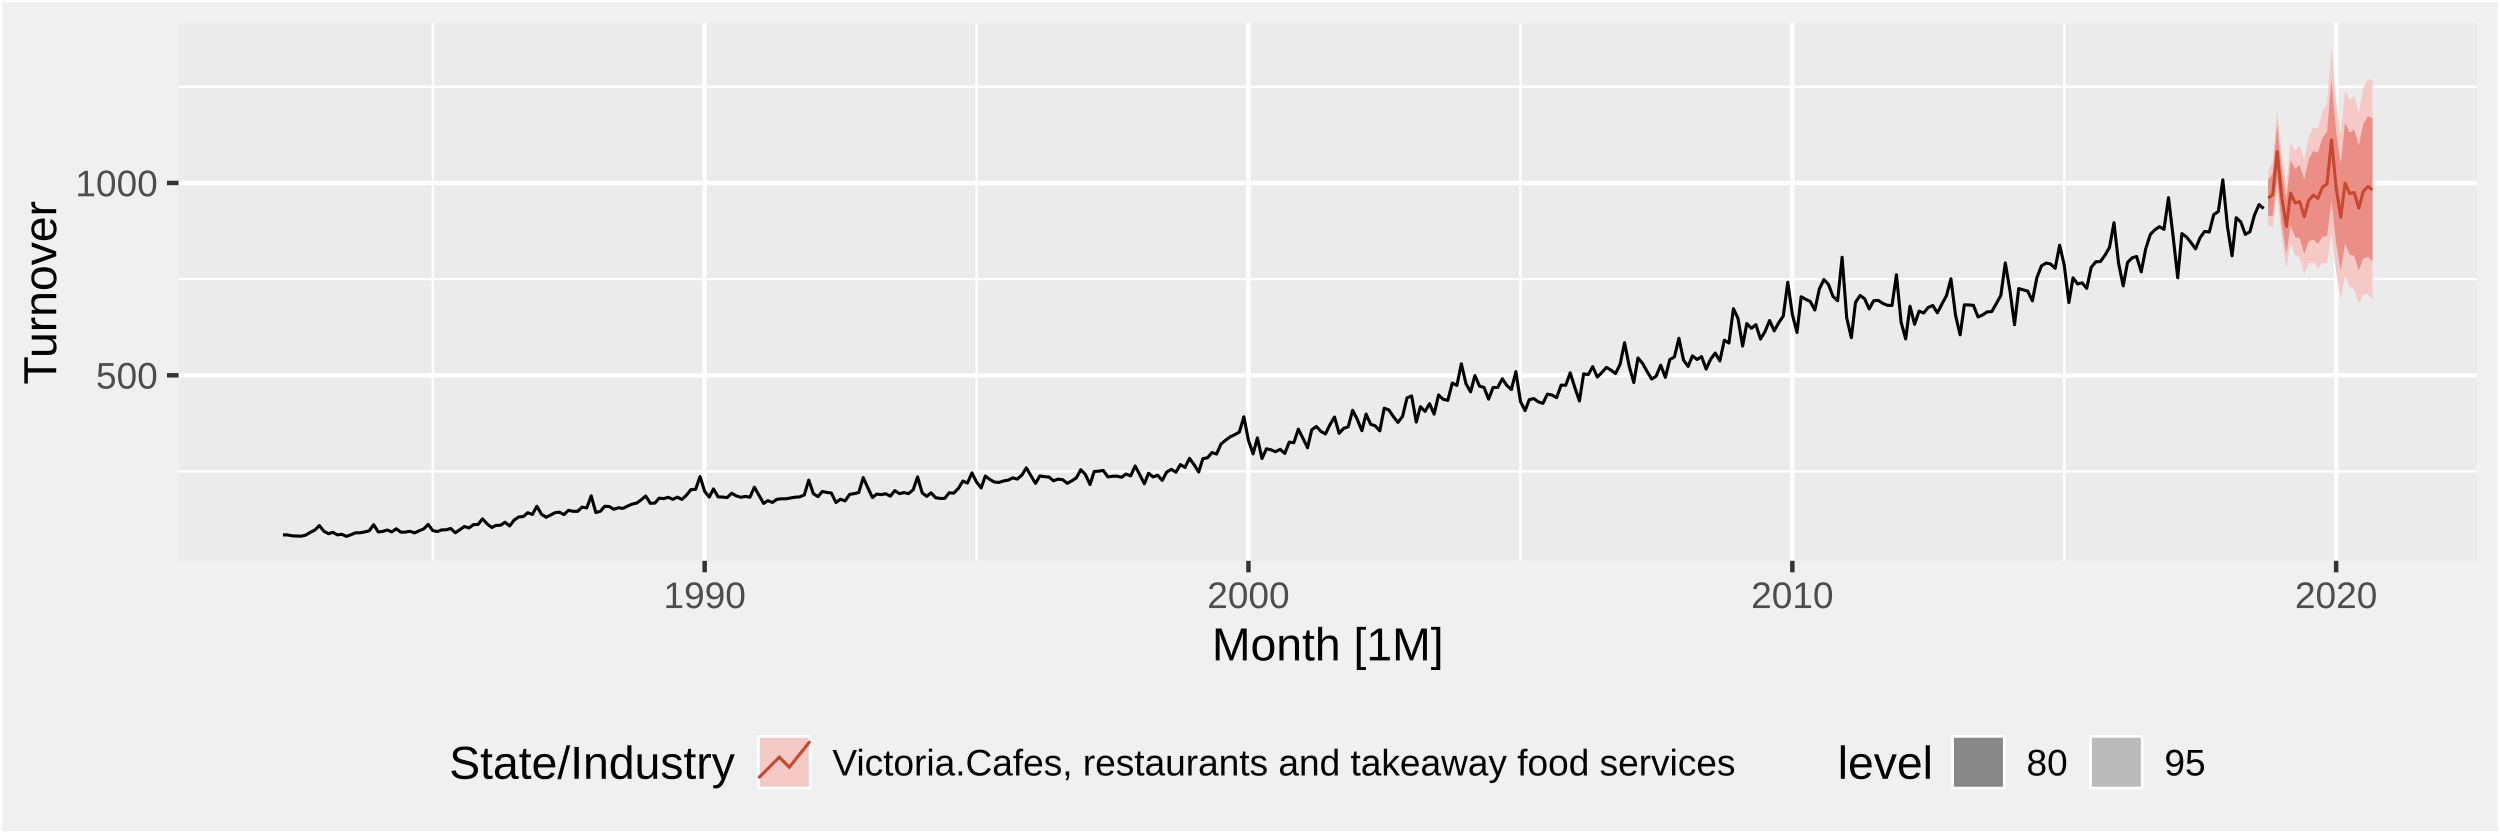
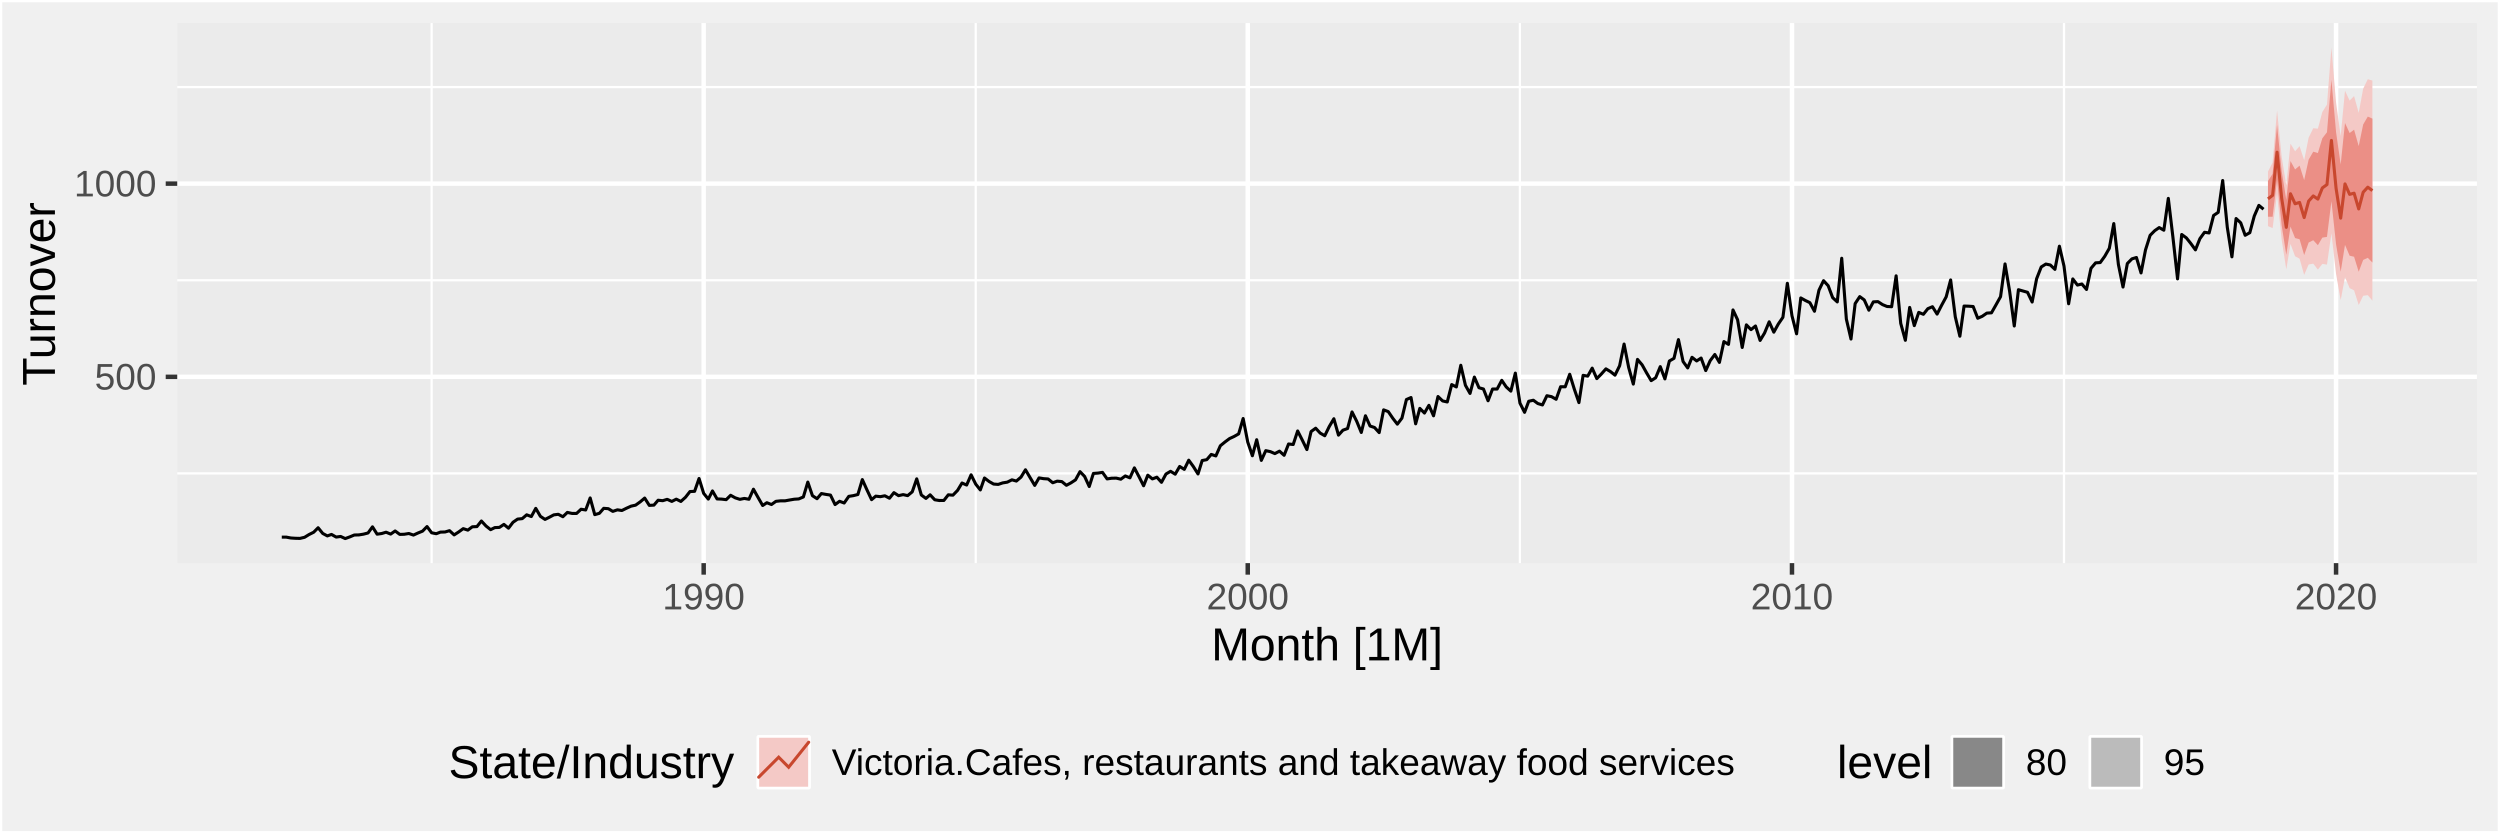
<svg xmlns="http://www.w3.org/2000/svg" viewBox="0 0 864.00 288.00">
  <defs>
    <style type="text/css">
    line, polyline, path, rect, circle {
      fill: none;
      stroke: #000000;
      stroke-linecap: round;
      stroke-linejoin: round;
      stroke-miterlimit: 10.00;
    }
  </style>
  </defs>
  <rect width="100%" height="100%" style="stroke: none; fill: none;" />
  <rect x="0.00" y="0.00" width="864.00" height="288.00" style="stroke-width: 1.55; stroke: #FFFFFF;" />
  <defs>
-     <clipPath id="cpNjEuNjk2NHw4NTYuMDN8MTkzLjgxNnw3Ljk3MDEx">
-       <rect x="61.70" y="7.97" width="794.33" height="185.85" />
+     <clipPath id="cpNjEuMjUxMXw4NTYuMDN8MTk0LjYxN3w3Ljk3MDEx">
+       <rect x="61.25" y="7.97" width="794.78" height="186.65" />
    </clipPath>
  </defs>
-   <rect x="61.70" y="7.97" width="794.33" height="185.85" style="stroke-width: 1.55; stroke: none; fill: #EBEBEB;" clip-path="url(#cpNjEuNjk2NHw4NTYuMDN8MTkzLjgxNnw3Ljk3MDEx)" />
-   <polyline points="61.70,162.94 856.03,162.94 " style="stroke-width: 0.78; stroke: #FFFFFF; stroke-linecap: butt;" clip-path="url(#cpNjEuNjk2NHw4NTYuMDN8MTkzLjgxNnw3Ljk3MDEx)" />
-   <polyline points="61.70,96.47 856.03,96.47 " style="stroke-width: 0.78; stroke: #FFFFFF; stroke-linecap: butt;" clip-path="url(#cpNjEuNjk2NHw4NTYuMDN8MTkzLjgxNnw3Ljk3MDEx)" />
-   <polyline points="61.70,30.00 856.03,30.00 " style="stroke-width: 0.78; stroke: #FFFFFF; stroke-linecap: butt;" clip-path="url(#cpNjEuNjk2NHw4NTYuMDN8MTkzLjgxNnw3Ljk3MDEx)" />
-   <polyline points="149.57,193.82 149.57,7.97 " style="stroke-width: 0.78; stroke: #FFFFFF; stroke-linecap: butt;" clip-path="url(#cpNjEuNjk2NHw4NTYuMDN8MTkzLjgxNnw3Ljk3MDEx)" />
-   <polyline points="337.50,193.82 337.50,7.97 " style="stroke-width: 0.78; stroke: #FFFFFF; stroke-linecap: butt;" clip-path="url(#cpNjEuNjk2NHw4NTYuMDN8MTkzLjgxNnw3Ljk3MDEx)" />
-   <polyline points="525.45,193.82 525.45,7.97 " style="stroke-width: 0.78; stroke: #FFFFFF; stroke-linecap: butt;" clip-path="url(#cpNjEuNjk2NHw4NTYuMDN8MTkzLjgxNnw3Ljk3MDEx)" />
-   <polyline points="713.40,193.82 713.40,7.97 " style="stroke-width: 0.78; stroke: #FFFFFF; stroke-linecap: butt;" clip-path="url(#cpNjEuNjk2NHw4NTYuMDN8MTkzLjgxNnw3Ljk3MDEx)" />
-   <polyline points="61.70,129.71 856.03,129.71 " style="stroke-width: 1.55; stroke: #FFFFFF; stroke-linecap: butt;" clip-path="url(#cpNjEuNjk2NHw4NTYuMDN8MTkzLjgxNnw3Ljk3MDEx)" />
-   <polyline points="61.70,63.24 856.03,63.24 " style="stroke-width: 1.55; stroke: #FFFFFF; stroke-linecap: butt;" clip-path="url(#cpNjEuNjk2NHw4NTYuMDN8MTkzLjgxNnw3Ljk3MDEx)" />
-   <polyline points="243.53,193.82 243.53,7.97 " style="stroke-width: 1.55; stroke: #FFFFFF; stroke-linecap: butt;" clip-path="url(#cpNjEuNjk2NHw4NTYuMDN8MTkzLjgxNnw3Ljk3MDEx)" />
-   <polyline points="431.46,193.82 431.46,7.97 " style="stroke-width: 1.55; stroke: #FFFFFF; stroke-linecap: butt;" clip-path="url(#cpNjEuNjk2NHw4NTYuMDN8MTkzLjgxNnw3Ljk3MDEx)" />
-   <polyline points="619.44,193.82 619.44,7.97 " style="stroke-width: 1.55; stroke: #FFFFFF; stroke-linecap: butt;" clip-path="url(#cpNjEuNjk2NHw4NTYuMDN8MTkzLjgxNnw3Ljk3MDEx)" />
-   <polyline points="807.37,193.82 807.37,7.97 " style="stroke-width: 1.55; stroke: #FFFFFF; stroke-linecap: butt;" clip-path="url(#cpNjEuNjk2NHw4NTYuMDN8MTkzLjgxNnw3Ljk3MDEx)" />
-   <polyline points="97.80,184.86 99.35,184.86 100.94,185.17 102.49,185.26 104.08,185.30 105.68,184.93 107.22,183.99 108.81,183.19 110.36,181.65 111.95,183.60 113.55,184.45 114.99,183.95 116.58,184.85 118.13,184.64 119.72,185.37 121.27,184.80 122.86,184.15 124.46,184.11 126.00,183.85 127.60,183.44 129.14,181.33 130.74,183.85 132.33,183.63 133.82,183.17 135.42,183.83 136.96,182.75 138.56,183.93 140.10,183.88 141.70,183.63 143.29,184.16 144.84,183.45 146.43,182.80 147.97,181.23 149.57,183.37 151.17,183.69 152.61,183.15 154.20,183.09 155.75,182.64 157.34,184.11 158.88,183.11 160.48,181.95 162.07,182.46 163.62,181.31 165.21,181.25 166.76,179.32 168.35,181.05 169.95,182.30 171.39,181.59 172.98,181.53 174.53,180.49 176.12,181.79 177.67,179.76 179.26,178.67 180.86,178.51 182.40,177.19 184.00,177.79 185.54,174.97 187.13,177.71 188.73,178.77 190.17,178.06 191.77,177.21 193.31,177.01 194.91,177.84 196.45,176.37 198.04,176.71 199.64,176.71 201.18,175.26 202.78,175.53 204.32,171.38 205.92,177.13 207.51,176.67 209.00,174.96 210.60,175.08 212.14,176.01 213.74,175.48 215.28,175.70 216.88,174.92 218.47,174.20 220.02,173.87 221.61,172.73 223.16,171.42 224.75,173.95 226.35,173.86 227.79,172.17 229.38,172.33 230.93,171.86 232.52,172.58 234.07,171.81 235.66,172.59 237.26,171.14 238.80,169.19 240.39,169.11 241.94,164.70 243.53,169.81 245.13,171.78 246.57,168.98 248.17,171.73 249.71,171.78 251.30,171.97 252.85,170.47 254.44,171.36 256.04,171.86 257.58,171.56 259.18,171.83 260.72,168.38 262.32,171.21 263.91,173.99 265.35,173.03 266.95,173.64 268.49,172.55 270.09,172.38 271.63,172.38 273.23,172.09 274.82,171.82 276.36,171.73 277.96,171.05 279.50,165.93 281.10,170.61 282.69,171.65 284.19,169.87 285.78,170.17 287.33,170.40 288.92,173.67 290.46,172.53 292.06,173.12 293.65,170.84 295.20,170.60 296.79,170.20 298.34,165.07 299.93,168.60 301.53,171.97 302.97,170.77 304.56,170.94 306.11,170.64 307.70,171.49 309.25,169.56 310.84,170.60 312.44,170.24 313.98,170.59 315.58,169.28 317.12,164.82 318.72,170.37 320.31,171.54 321.75,170.31 323.35,172.01 324.89,172.26 326.49,172.25 328.03,170.31 329.62,170.43 331.22,168.79 332.76,166.25 334.36,166.94 335.90,163.43 337.50,166.62 339.09,168.63 340.53,164.52 342.13,165.73 343.67,166.61 345.27,166.73 346.81,166.21 348.41,165.95 350.00,165.15 351.55,165.57 353.14,164.22 354.68,161.69 356.28,164.39 357.88,167.06 359.37,164.48 360.96,164.75 362.51,164.86 364.10,166.16 365.65,165.61 367.24,165.76 368.84,167.04 370.38,166.20 371.97,165.16 373.52,162.33 375.11,163.99 376.71,167.45 378.15,162.95 379.75,162.83 381.29,162.58 382.88,164.83 384.43,164.60 386.02,164.56 387.62,164.94 389.16,163.82 390.76,164.47 392.30,161.04 393.90,164.07 395.49,167.20 396.93,163.55 398.53,164.83 400.07,164.24 401.67,166.01 403.21,163.15 404.81,162.21 406.40,163.21 407.94,160.55 409.54,161.55 411.08,158.39 412.68,160.59 414.27,163.13 415.71,158.51 417.31,158.21 418.85,156.41 420.45,156.93 421.99,153.44 423.59,152.13 425.18,150.95 426.73,150.23 428.32,149.34 429.87,144.05 431.46,152.16 433.06,156.87 434.55,151.35 436.14,158.46 437.69,155.11 439.28,155.46 440.83,156.12 442.42,155.28 444.02,156.71 445.56,152.81 447.16,153.00 448.70,148.33 450.30,151.47 451.89,154.74 453.33,148.53 454.93,147.39 456.47,149.06 458.07,149.98 459.61,146.82 461.20,144.13 462.80,149.77 464.34,148.07 465.94,147.49 467.48,141.79 469.08,144.97 470.67,148.85 472.11,143.11 473.71,146.63 475.25,147.15 476.85,148.90 478.39,141.07 479.99,141.67 481.58,144.00 483.13,145.99 484.72,143.92 486.26,137.52 487.86,136.83 489.46,145.87 490.90,140.55 492.49,142.18 494.04,139.52 495.63,143.12 497.17,136.49 498.77,138.00 500.36,138.36 501.91,132.38 503.50,133.19 505.05,125.73 506.64,132.62 508.24,135.42 509.73,129.80 511.33,133.45 512.87,133.89 514.46,137.94 516.01,133.91 517.60,133.91 519.20,130.92 520.74,133.18 522.34,134.62 523.88,128.43 525.48,138.75 527.07,141.92 528.51,138.12 530.11,137.76 531.65,138.89 533.25,139.38 534.79,136.21 536.39,136.54 537.98,137.43 539.52,133.11 541.12,133.14 542.66,128.83 544.26,133.93 545.85,138.57 547.30,129.20 548.89,129.47 550.43,126.71 552.03,130.32 553.57,128.76 555.17,126.97 556.76,127.91 558.31,129.13 559.90,125.90 561.45,118.43 563.04,126.53 564.64,132.21 566.08,123.71 567.67,125.57 569.22,128.34 570.81,131.02 572.36,130.03 573.95,126.20 575.55,130.42 577.09,124.27 578.68,123.34 580.23,116.90 581.82,124.44 583.42,126.64 584.91,122.98 586.51,124.24 588.05,123.25 589.65,127.55 591.19,124.15 592.78,122.02 594.38,124.75 595.92,117.58 597.52,118.54 599.06,106.69 600.66,110.06 602.25,119.60 603.69,111.83 605.29,113.46 606.83,112.21 608.43,117.18 609.97,114.63 611.57,110.78 613.16,114.34 614.71,111.56 616.30,109.22 617.85,97.53 619.44,108.71 621.04,114.90 622.48,102.56 624.07,103.44 625.62,104.18 627.21,107.15 628.75,99.90 630.35,96.62 631.94,98.36 633.49,102.45 635.08,103.93 636.63,88.91 638.22,109.84 639.82,116.70 641.26,104.50 642.85,102.11 644.40,103.24 645.99,106.77 647.54,103.92 649.13,103.82 650.73,104.86 652.27,105.50 653.87,105.58 655.41,94.96 657.01,111.31 658.60,117.14 660.09,105.83 661.69,112.09 663.23,107.53 664.83,108.18 666.37,106.26 667.97,105.58 669.56,108.12 671.10,105.13 672.70,102.19 674.24,96.36 675.84,109.03 677.43,115.72 678.88,105.35 680.47,105.40 682.01,105.51 683.61,109.55 685.15,108.87 686.75,107.78 688.34,107.68 689.89,104.98 691.48,102.12 693.03,90.86 694.62,100.30 696.22,112.21 697.66,99.73 699.25,100.18 700.80,100.62 702.39,103.97 703.94,95.97 705.53,91.90 707.13,90.90 708.67,91.22 710.27,92.72 711.81,84.76 713.40,91.61 715.00,104.57 716.44,96.02 718.04,98.13 719.58,97.76 721.17,99.65 722.72,92.38 724.31,90.49 725.91,90.38 727.45,88.27 729.05,85.49 730.59,76.97 732.19,91.05 733.78,98.81 735.27,90.71 736.87,89.11 738.41,88.64 740.01,93.95 741.55,86.01 743.15,81.01 744.74,79.41 746.29,78.35 747.88,79.26 749.43,68.31 751.02,81.66 752.62,95.99 754.06,80.73 755.65,81.89 757.20,83.82 758.79,86.01 760.33,82.17 761.93,79.97 763.52,80.20 765.07,74.18 766.66,73.11 768.21,62.16 769.80,78.22 771.40,88.41 772.84,75.24 774.43,76.72 775.98,81.00 777.57,80.11 779.12,74.39 780.71,70.71 782.31,72.04 " style="stroke-width: 1.07; stroke-linecap: butt;" clip-path="url(#cpNjEuNjk2NHw4NTYuMDN8MTkzLjgxNnw3Ljk3MDEx)" />
-   <polyline points="783.85,59.08 785.45,55.98 786.99,38.02 788.59,54.02 790.18,63.79 791.62,49.47 793.22,52.09 794.76,50.33 796.36,55.18 797.90,47.40 799.49,44.16 801.09,44.30 802.63,38.57 804.23,36.03 805.77,16.42 807.37,35.28 808.96,46.87 810.46,31.25 812.05,34.65 813.59,33.08 815.19,38.87 816.73,30.55 818.33,27.28 819.92,27.75 819.92,103.50 818.33,101.61 816.73,101.81 815.19,104.98 813.59,99.95 812.05,99.19 810.46,95.39 808.96,103.32 807.37,94.31 805.77,80.32 804.23,91.08 802.63,90.85 801.09,92.80 799.49,90.77 797.90,91.05 796.36,94.62 794.76,89.05 793.22,88.21 791.62,83.96 790.18,92.73 788.59,82.59 786.99,66.79 785.45,78.54 783.85,77.85 " style="stroke-width: 1.07; stroke: none; fill: #F4C9C6;" clip-path="url(#cpNjEuNjk2NHw4NTYuMDN8MTkzLjgxNnw3Ljk3MDEx)" />
-   <polyline points="783.85,62.33 785.45,59.89 786.99,43.00 788.59,58.97 790.18,68.80 791.62,55.44 793.22,58.34 794.76,57.03 796.36,62.01 797.90,54.95 799.49,52.23 801.09,52.70 802.63,47.62 804.23,45.56 805.77,27.48 807.37,45.50 808.96,56.64 810.46,42.35 812.05,45.82 813.59,44.66 815.19,50.31 816.73,42.88 818.33,40.15 819.92,40.86 819.92,90.39 818.33,88.75 816.73,89.48 815.19,93.54 813.59,88.38 812.05,88.02 810.46,84.29 808.96,93.55 807.37,84.09 805.77,69.26 804.23,81.55 802.63,81.80 801.09,84.41 799.49,82.70 797.90,83.49 796.36,87.79 794.76,82.35 793.22,81.96 791.62,77.99 790.18,87.72 788.59,77.65 786.99,61.81 785.45,74.63 783.85,74.60 " style="stroke-width: 1.07; stroke: none; fill: #EB8F86;" clip-path="url(#cpNjEuNjk2NHw4NTYuMDN8MTkzLjgxNnw3Ljk3MDEx)" />
-   <polyline points="783.85,68.47 785.45,67.26 786.99,52.41 788.59,68.31 790.18,78.26 791.62,66.72 793.22,70.15 794.76,69.69 796.36,74.90 797.90,69.22 799.49,67.46 801.09,68.55 802.63,64.71 804.23,63.55 805.77,48.37 807.37,64.80 808.96,75.10 810.46,63.32 812.05,66.92 813.59,66.52 815.19,71.93 816.73,66.18 818.33,64.45 819.92,65.63 " style="stroke-width: 1.07; stroke: #C8472E; stroke-linecap: butt;" clip-path="url(#cpNjEuNjk2NHw4NTYuMDN8MTkzLjgxNnw3Ljk3MDEx)" />
+   <rect x="61.25" y="7.97" width="794.78" height="186.65" style="stroke-width: 1.55; stroke: none; fill: #EBEBEB;" clip-path="url(#cpNjEuMjUxMXw4NTYuMDN8MTk0LjYxN3w3Ljk3MDEx)" />
+   <polyline points="61.25,163.61 856.03,163.61 " style="stroke-width: 0.78; stroke: #FFFFFF; stroke-linecap: butt;" clip-path="url(#cpNjEuMjUxMXw4NTYuMDN8MTk0LjYxN3w3Ljk3MDEx)" />
+   <polyline points="61.25,96.85 856.03,96.85 " style="stroke-width: 0.78; stroke: #FFFFFF; stroke-linecap: butt;" clip-path="url(#cpNjEuMjUxMXw4NTYuMDN8MTk0LjYxN3w3Ljk3MDEx)" />
+   <polyline points="61.25,30.10 856.03,30.10 " style="stroke-width: 0.78; stroke: #FFFFFF; stroke-linecap: butt;" clip-path="url(#cpNjEuMjUxMXw4NTYuMDN8MTk0LjYxN3w3Ljk3MDEx)" />
+   <polyline points="149.17,194.62 149.17,7.97 " style="stroke-width: 0.78; stroke: #FFFFFF; stroke-linecap: butt;" clip-path="url(#cpNjEuMjUxMXw4NTYuMDN8MTk0LjYxN3w3Ljk3MDEx)" />
+   <polyline points="337.21,194.62 337.21,7.97 " style="stroke-width: 0.78; stroke: #FFFFFF; stroke-linecap: butt;" clip-path="url(#cpNjEuMjUxMXw4NTYuMDN8MTk0LjYxN3w3Ljk3MDEx)" />
+   <polyline points="525.27,194.62 525.27,7.97 " style="stroke-width: 0.78; stroke: #FFFFFF; stroke-linecap: butt;" clip-path="url(#cpNjEuMjUxMXw4NTYuMDN8MTk0LjYxN3w3Ljk3MDEx)" />
+   <polyline points="713.32,194.62 713.32,7.97 " style="stroke-width: 0.78; stroke: #FFFFFF; stroke-linecap: butt;" clip-path="url(#cpNjEuMjUxMXw4NTYuMDN8MTk0LjYxN3w3Ljk3MDEx)" />
+   <polyline points="61.25,130.23 856.03,130.23 " style="stroke-width: 1.55; stroke: #FFFFFF; stroke-linecap: butt;" clip-path="url(#cpNjEuMjUxMXw4NTYuMDN8MTk0LjYxN3w3Ljk3MDEx)" />
+   <polyline points="61.25,63.47 856.03,63.47 " style="stroke-width: 1.55; stroke: #FFFFFF; stroke-linecap: butt;" clip-path="url(#cpNjEuMjUxMXw4NTYuMDN8MTk0LjYxN3w3Ljk3MDEx)" />
+   <polyline points="243.19,194.62 243.19,7.97 " style="stroke-width: 1.55; stroke: #FFFFFF; stroke-linecap: butt;" clip-path="url(#cpNjEuMjUxMXw4NTYuMDN8MTk0LjYxN3w3Ljk3MDEx)" />
+   <polyline points="431.22,194.62 431.22,7.97 " style="stroke-width: 1.55; stroke: #FFFFFF; stroke-linecap: butt;" clip-path="url(#cpNjEuMjUxMXw4NTYuMDN8MTk0LjYxN3w3Ljk3MDEx)" />
+   <polyline points="619.31,194.62 619.31,7.97 " style="stroke-width: 1.55; stroke: #FFFFFF; stroke-linecap: butt;" clip-path="url(#cpNjEuMjUxMXw4NTYuMDN8MTk0LjYxN3w3Ljk3MDEx)" />
+   <polyline points="807.34,194.62 807.34,7.97 " style="stroke-width: 1.55; stroke: #FFFFFF; stroke-linecap: butt;" clip-path="url(#cpNjEuMjUxMXw4NTYuMDN8MTk0LjYxN3w3Ljk3MDEx)" />
+   <polyline points="97.38,185.63 98.92,185.63 100.52,185.93 102.06,186.03 103.66,186.07 105.26,185.69 106.80,184.74 108.40,183.94 109.94,182.39 111.54,184.36 113.13,185.21 114.57,184.70 116.17,185.61 117.72,185.40 119.31,186.13 120.86,185.56 122.45,184.90 124.05,184.86 125.59,184.61 127.19,184.20 128.73,182.07 130.33,184.61 131.93,184.38 133.42,183.93 135.01,184.58 136.56,183.50 138.16,184.69 139.70,184.64 141.30,184.38 142.89,184.92 144.44,184.21 146.03,183.56 147.58,181.98 149.17,184.13 150.77,184.45 152.21,183.90 153.81,183.85 155.35,183.40 156.95,184.86 158.49,183.86 160.09,182.70 161.69,183.21 163.23,182.06 164.83,181.99 166.37,180.06 167.97,181.79 169.56,183.05 171.00,182.34 172.60,182.27 174.15,181.23 175.74,182.54 177.29,180.50 178.88,179.40 180.48,179.24 182.02,177.92 183.62,178.52 185.16,175.69 186.76,178.44 188.36,179.51 189.80,178.79 191.39,177.94 192.94,177.74 194.53,178.58 196.08,177.09 197.68,177.44 199.27,177.44 200.82,175.99 202.41,176.25 203.96,172.09 205.55,177.86 207.15,177.40 208.64,175.68 210.24,175.80 211.78,176.73 213.38,176.20 214.92,176.43 216.52,175.64 218.12,174.92 219.66,174.58 221.26,173.44 222.80,172.13 224.40,174.66 225.99,174.57 227.44,172.88 229.03,173.04 230.58,172.57 232.17,173.29 233.72,172.51 235.31,173.30 236.91,171.85 238.45,169.88 240.05,169.80 241.59,165.37 243.19,170.51 244.79,172.49 246.23,169.67 247.82,172.43 249.37,172.49 250.97,172.68 252.51,171.17 254.11,172.06 255.70,172.57 257.25,172.26 258.84,172.54 260.39,169.07 261.98,171.91 263.58,174.70 265.02,173.74 266.62,174.36 268.16,173.26 269.76,173.09 271.30,173.09 272.90,172.80 274.49,172.53 276.04,172.43 277.64,171.75 279.18,166.61 280.78,171.31 282.37,172.35 283.87,170.57 285.46,170.87 287.01,171.10 288.60,174.38 290.15,173.24 291.74,173.84 293.34,171.54 294.88,171.30 296.48,170.90 298.02,165.75 299.62,169.30 301.22,172.68 302.66,171.47 304.25,171.65 305.80,171.34 307.40,172.19 308.94,170.26 310.54,171.30 312.13,170.94 313.68,171.29 315.27,169.98 316.82,165.49 318.41,171.07 320.01,172.25 321.45,171.01 323.05,172.72 324.59,172.97 326.19,172.96 327.73,171.01 329.33,171.13 330.93,169.48 332.47,166.93 334.07,167.63 335.61,164.10 337.21,167.31 338.80,169.32 340.24,165.20 341.84,166.41 343.39,167.29 344.98,167.41 346.53,166.89 348.12,166.63 349.72,165.83 351.26,166.25 352.86,164.89 354.40,162.35 356.00,165.06 357.60,167.75 359.09,165.16 360.69,165.43 362.23,165.53 363.83,166.84 365.37,166.29 366.97,166.44 368.56,167.72 370.11,166.88 371.70,165.84 373.25,163.00 374.84,164.66 376.44,168.14 377.88,163.62 379.48,163.50 381.02,163.25 382.62,165.51 384.16,165.28 385.76,165.24 387.36,165.61 388.90,164.49 390.50,165.14 392.04,161.70 393.64,164.74 395.23,167.88 396.68,164.22 398.27,165.51 399.82,164.92 401.41,166.69 402.96,163.82 404.55,162.88 406.15,163.88 407.69,161.21 409.29,162.21 410.83,159.04 412.43,161.25 414.03,163.80 415.47,159.16 417.06,158.86 418.61,157.05 420.20,157.57 421.75,154.06 423.35,152.75 424.94,151.57 426.49,150.85 428.08,149.95 429.63,144.64 431.22,152.78 432.82,157.51 434.31,151.97 435.91,159.11 437.45,155.75 439.05,156.09 440.59,156.76 442.19,155.92 443.79,157.35 445.33,153.44 446.93,153.62 448.47,148.94 450.07,152.09 451.66,155.37 453.11,149.14 454.70,147.99 456.25,149.67 457.84,150.59 459.39,147.41 460.98,144.72 462.58,150.38 464.12,148.67 465.72,148.10 467.26,142.37 468.86,145.56 470.46,149.46 471.90,143.69 473.49,147.23 475.04,147.75 476.64,149.51 478.18,141.65 479.78,142.25 481.37,144.58 482.92,146.59 484.51,144.50 486.06,138.08 487.65,137.39 489.25,146.47 490.69,141.13 492.29,142.75 493.83,140.08 495.43,143.70 496.97,137.04 498.57,138.56 500.17,138.92 501.71,132.91 503.31,133.73 504.85,126.24 506.45,133.16 508.04,135.97 509.54,130.32 511.13,134.00 512.68,134.44 514.27,138.50 515.82,134.45 517.41,134.45 519.01,131.45 520.55,133.72 522.15,135.17 523.70,128.95 525.29,139.31 526.89,142.50 528.33,138.68 529.93,138.32 531.47,139.46 533.07,139.95 534.61,136.76 536.21,137.09 537.80,137.99 539.35,133.65 540.94,133.68 542.49,129.35 544.08,134.48 545.68,139.14 547.12,129.72 548.72,129.99 550.26,127.23 551.86,130.85 553.40,129.28 555.00,127.48 556.60,128.43 558.14,129.66 559.74,126.41 561.28,118.91 562.88,127.04 564.47,132.74 565.92,124.21 567.51,126.08 569.06,128.86 570.65,131.55 572.20,130.55 573.79,126.71 575.39,130.95 576.93,124.77 578.53,123.84 580.07,117.37 581.67,124.94 583.27,127.15 584.76,123.48 586.36,124.74 587.90,123.74 589.50,128.07 591.04,124.65 592.64,122.51 594.23,125.25 595.78,118.05 597.37,119.02 598.92,107.12 600.51,110.50 602.11,120.08 603.55,112.27 605.15,113.92 606.69,112.66 608.29,117.65 609.83,115.09 611.43,111.22 613.03,114.80 614.57,112.01 616.17,109.66 617.71,97.92 619.31,109.15 620.90,115.36 622.35,102.97 623.94,103.85 625.49,104.60 627.08,107.57 628.63,100.30 630.22,97.00 631.82,98.75 633.36,102.86 634.96,104.34 636.50,89.26 638.10,110.28 639.70,117.17 641.14,104.92 642.73,102.51 644.28,103.65 645.88,107.20 647.42,104.33 649.02,104.24 650.61,105.28 652.16,105.92 653.75,106.00 655.30,95.33 656.89,111.75 658.49,117.61 659.98,106.25 661.58,112.54 663.12,107.96 664.72,108.62 666.26,106.68 667.86,106.00 669.46,108.55 671.00,105.54 672.60,102.59 674.14,96.75 675.74,109.47 677.33,116.19 678.78,105.77 680.37,105.82 681.92,105.93 683.51,109.99 685.06,109.31 686.65,108.21 688.25,108.11 689.79,105.40 691.39,102.53 692.94,91.22 694.53,100.70 696.13,112.66 697.57,100.12 699.17,100.58 700.71,101.02 702.31,104.38 703.85,96.35 705.45,92.26 707.04,91.26 708.59,91.58 710.18,93.09 711.73,85.09 713.32,91.97 714.92,104.98 716.36,96.40 717.96,98.52 719.50,98.15 721.10,100.04 722.64,92.74 724.24,90.84 725.84,90.74 727.38,88.61 728.98,85.82 730.52,77.27 732.12,91.41 733.71,99.20 735.21,91.07 736.80,89.46 738.35,88.99 739.94,94.32 741.49,86.35 743.08,81.33 744.68,79.72 746.22,78.65 747.82,79.56 749.37,68.57 750.96,81.98 752.56,96.37 754.00,81.04 755.60,82.21 757.14,84.14 758.74,86.35 760.28,82.49 761.88,80.28 763.47,80.51 765.02,74.46 766.61,73.39 768.16,62.39 769.75,78.52 771.35,88.76 772.79,75.53 774.39,77.01 775.93,81.31 777.53,80.42 779.07,74.68 780.67,70.98 782.27,72.31 " style="stroke-width: 1.07; stroke-linecap: butt;" clip-path="url(#cpNjEuMjUxMXw4NTYuMDN8MTk0LjYxN3w3Ljk3MDEx)" />
+   <polyline points="783.81,59.30 785.41,56.19 786.95,38.15 788.55,54.22 790.14,64.03 791.59,49.65 793.18,52.28 794.73,50.51 796.32,55.38 797.87,47.57 799.46,44.32 801.06,44.46 802.60,38.70 804.20,36.15 805.74,16.45 807.34,35.40 808.94,47.04 810.43,31.35 812.03,34.76 813.57,33.19 815.17,39.01 816.71,30.65 818.31,27.37 819.90,27.84 819.90,103.91 818.31,102.01 816.71,102.22 815.17,105.40 813.57,100.35 812.03,99.58 810.43,95.77 808.94,103.73 807.34,94.68 805.74,80.63 804.20,91.44 802.60,91.21 801.06,93.17 799.46,91.12 797.87,91.41 796.32,94.99 794.73,89.40 793.18,88.56 791.59,84.29 790.14,93.09 788.55,82.91 786.95,67.04 785.41,78.84 783.81,78.15 " style="stroke-width: 1.07; stroke: none; fill: #F4C9C6;" clip-path="url(#cpNjEuMjUxMXw4NTYuMDN8MTk0LjYxN3w3Ljk3MDEx)" />
+   <polyline points="783.81,62.56 785.41,60.11 786.95,43.15 788.55,59.19 790.14,69.06 791.59,55.65 793.18,58.56 794.73,57.24 796.32,62.24 797.87,55.16 799.46,52.42 801.06,52.89 802.60,47.79 804.20,45.72 805.74,27.56 807.34,45.66 808.94,56.85 810.43,42.50 812.03,45.98 813.57,44.82 815.17,50.50 816.71,43.03 818.31,40.29 819.90,41.00 819.90,90.74 818.31,89.10 816.71,89.83 815.17,93.91 813.57,88.73 812.03,88.37 810.43,84.62 808.94,93.92 807.34,84.42 805.74,69.52 804.20,81.87 802.60,82.12 801.06,84.74 799.46,83.02 797.87,83.82 796.32,88.14 794.73,82.67 793.18,82.28 791.59,78.29 790.14,88.06 788.55,77.95 786.95,62.04 785.41,74.92 783.81,74.89 " style="stroke-width: 1.07; stroke: none; fill: #EB8F86;" clip-path="url(#cpNjEuMjUxMXw4NTYuMDN8MTk0LjYxN3w3Ljk3MDEx)" />
+   <polyline points="783.81,68.73 785.41,67.51 786.95,52.60 788.55,68.57 790.14,78.56 791.59,66.97 793.18,70.42 794.73,69.96 796.32,75.19 797.87,69.49 799.46,67.72 801.06,68.81 802.60,64.95 804.20,63.79 805.74,48.54 807.34,65.04 808.94,75.38 810.43,63.56 812.03,67.17 813.57,66.77 815.17,72.20 816.71,66.43 818.31,64.69 819.90,65.87 " style="stroke-width: 1.07; stroke: #C8472E; stroke-linecap: butt;" clip-path="url(#cpNjEuMjUxMXw4NTYuMDN8MTk0LjYxN3w3Ljk3MDEx)" />
  <defs>
    <clipPath id="cpMHw4NjR8Mjg4fDA=">
      <rect x="0.00" y="0.00" width="864.00" height="288.00" />
    </clipPath>
  </defs>
  <g clip-path="url(#cpMHw4NjR8Mjg4fDA=)">
-     <text x="33.17" y="134.29" style="font-size: 12.80px; fill: #4D4D4D; font-family: Arial;" textLength="21.36px" lengthAdjust="spacingAndGlyphs">500</text>
+     <text x="32.72" y="134.63" style="font-size: 12.80px; fill: #4D4D4D; font-family: Arimo;" textLength="21.36px" lengthAdjust="spacingAndGlyphs">500</text>
  </g>
  <g clip-path="url(#cpMHw4NjR8Mjg4fDA=)">
-     <text x="26.05" y="67.82" style="font-size: 12.80px; fill: #4D4D4D; font-family: Arial;" textLength="28.48px" lengthAdjust="spacingAndGlyphs">1000</text>
+     <text x="25.60" y="67.88" style="font-size: 12.80px; fill: #4D4D4D; font-family: Arimo;" textLength="28.48px" lengthAdjust="spacingAndGlyphs">1000</text>
  </g>
-   <polyline points="57.71,129.71 61.70,129.71 " style="stroke-width: 1.55; stroke: #333333; stroke-linecap: butt;" clip-path="url(#cpMHw4NjR8Mjg4fDA=)" />
-   <polyline points="57.71,63.24 61.70,63.24 " style="stroke-width: 1.55; stroke: #333333; stroke-linecap: butt;" clip-path="url(#cpMHw4NjR8Mjg4fDA=)" />
-   <polyline points="243.53,197.80 243.53,193.82 " style="stroke-width: 1.55; stroke: #333333; stroke-linecap: butt;" clip-path="url(#cpMHw4NjR8Mjg4fDA=)" />
-   <polyline points="431.46,197.80 431.46,193.82 " style="stroke-width: 1.55; stroke: #333333; stroke-linecap: butt;" clip-path="url(#cpMHw4NjR8Mjg4fDA=)" />
-   <polyline points="619.44,197.80 619.44,193.82 " style="stroke-width: 1.55; stroke: #333333; stroke-linecap: butt;" clip-path="url(#cpMHw4NjR8Mjg4fDA=)" />
-   <polyline points="807.37,197.80 807.37,193.82 " style="stroke-width: 1.55; stroke: #333333; stroke-linecap: butt;" clip-path="url(#cpMHw4NjR8Mjg4fDA=)" />
+   <polyline points="57.27,130.23 61.25,130.23 " style="stroke-width: 1.55; stroke: #333333; stroke-linecap: butt;" clip-path="url(#cpMHw4NjR8Mjg4fDA=)" />
+   <polyline points="57.27,63.47 61.25,63.47 " style="stroke-width: 1.55; stroke: #333333; stroke-linecap: butt;" clip-path="url(#cpMHw4NjR8Mjg4fDA=)" />
+   <polyline points="243.19,198.60 243.19,194.62 " style="stroke-width: 1.55; stroke: #333333; stroke-linecap: butt;" clip-path="url(#cpMHw4NjR8Mjg4fDA=)" />
+   <polyline points="431.22,198.60 431.22,194.62 " style="stroke-width: 1.55; stroke: #333333; stroke-linecap: butt;" clip-path="url(#cpMHw4NjR8Mjg4fDA=)" />
+   <polyline points="619.31,198.60 619.31,194.62 " style="stroke-width: 1.55; stroke: #333333; stroke-linecap: butt;" clip-path="url(#cpMHw4NjR8Mjg4fDA=)" />
+   <polyline points="807.34,198.60 807.34,194.62 " style="stroke-width: 1.55; stroke: #333333; stroke-linecap: butt;" clip-path="url(#cpMHw4NjR8Mjg4fDA=)" />
  <g clip-path="url(#cpMHw4NjR8Mjg4fDA=)">
-     <text x="229.30" y="210.15" style="font-size: 12.80px; fill: #4D4D4D; font-family: Arial;" textLength="28.48px" lengthAdjust="spacingAndGlyphs">1990</text>
+     <text x="228.95" y="210.60" style="font-size: 12.80px; fill: #4D4D4D; font-family: Arimo;" textLength="28.48px" lengthAdjust="spacingAndGlyphs">1990</text>
  </g>
  <g clip-path="url(#cpMHw4NjR8Mjg4fDA=)">
-     <text x="417.22" y="210.15" style="font-size: 12.80px; fill: #4D4D4D; font-family: Arial;" textLength="28.48px" lengthAdjust="spacingAndGlyphs">2000</text>
+     <text x="416.99" y="210.60" style="font-size: 12.80px; fill: #4D4D4D; font-family: Arimo;" textLength="28.48px" lengthAdjust="spacingAndGlyphs">2000</text>
  </g>
  <g clip-path="url(#cpMHw4NjR8Mjg4fDA=)">
-     <text x="605.20" y="210.15" style="font-size: 12.80px; fill: #4D4D4D; font-family: Arial;" textLength="28.48px" lengthAdjust="spacingAndGlyphs">2010</text>
+     <text x="605.07" y="210.60" style="font-size: 12.80px; fill: #4D4D4D; font-family: Arimo;" textLength="28.48px" lengthAdjust="spacingAndGlyphs">2010</text>
  </g>
  <g clip-path="url(#cpMHw4NjR8Mjg4fDA=)">
-     <text x="793.13" y="210.15" style="font-size: 12.80px; fill: #4D4D4D; font-family: Arial;" textLength="28.48px" lengthAdjust="spacingAndGlyphs">2020</text>
+     <text x="793.10" y="210.60" style="font-size: 12.80px; fill: #4D4D4D; font-family: Arimo;" textLength="28.48px" lengthAdjust="spacingAndGlyphs">2020</text>
  </g>
  <g clip-path="url(#cpMHw4NjR8Mjg4fDA=)">
-     <text x="418.85" y="228.23" style="font-size: 16.00px; font-family: Arial;" textLength="80.03px" lengthAdjust="spacingAndGlyphs">Month [1M]</text>
+     <text x="418.62" y="228.23" style="font-size: 16.00px; font-family: Arimo;" textLength="80.03px" lengthAdjust="spacingAndGlyphs">Month [1M]</text>
  </g>
  <g clip-path="url(#cpMHw4NjR8Mjg4fDA=)">
-     <text transform="translate(19.42,132.90) rotate(-90)" style="font-size: 16.00px; font-family: Arial;" textLength="64.02px" lengthAdjust="spacingAndGlyphs">Turnover</text>
+     <text transform="translate(18.98,133.31) rotate(-90)" style="font-size: 16.00px; font-family: Arimo;" textLength="64.02px" lengthAdjust="spacingAndGlyphs">Turnover</text>
  </g>
-   <rect x="147.28" y="246.81" width="463.92" height="33.22" style="stroke-width: 1.55; stroke: none;" clip-path="url(#cpMHw4NjR8Mjg4fDA=)" />
+   <rect x="147.05" y="246.81" width="463.92" height="33.22" style="stroke-width: 1.55; stroke: none;" clip-path="url(#cpMHw4NjR8Mjg4fDA=)" />
  <g clip-path="url(#cpMHw4NjR8Mjg4fDA=)">
-     <text x="155.25" y="269.15" style="font-size: 16.00px; font-family: Arial;" textLength="98.72px" lengthAdjust="spacingAndGlyphs">State/Industry</text>
+     <text x="155.02" y="268.92" style="font-size: 16.00px; font-family: Arimo;" textLength="98.72px" lengthAdjust="spacingAndGlyphs">State/Industry</text>
  </g>
-   <rect x="262.42" y="254.78" width="17.28" height="17.28" style="stroke-width: 1.55; stroke: #FFFFFF; fill: #F2F2F2;" clip-path="url(#cpMHw4NjR8Mjg4fDA=)" />
-   <rect x="263.13" y="255.49" width="15.86" height="15.86" style="stroke-width: 1.07; stroke: #F4C9C6; stroke-linejoin: miter; fill: #F4C9C6;" clip-path="url(#cpMHw4NjR8Mjg4fDA=)" />
-   <polyline points="262.42,268.60 269.33,261.69 272.79,265.15 279.70,256.51 " style="stroke-width: 1.07; stroke: #C8472E; stroke-linejoin: miter;" clip-path="url(#cpMHw4NjR8Mjg4fDA=)" />
+   <rect x="262.20" y="254.78" width="17.28" height="17.28" style="stroke-width: 1.55; stroke: #FFFFFF; fill: #F2F2F2;" clip-path="url(#cpMHw4NjR8Mjg4fDA=)" />
+   <rect x="262.90" y="255.49" width="15.86" height="15.86" style="stroke-width: 1.07; stroke: #F4C9C6; stroke-linejoin: miter; fill: #F4C9C6;" clip-path="url(#cpMHw4NjR8Mjg4fDA=)" />
+   <polyline points="262.20,268.60 269.11,261.69 272.56,265.15 279.48,256.51 " style="stroke-width: 1.07; stroke: #C8472E; stroke-linejoin: miter;" clip-path="url(#cpMHw4NjR8Mjg4fDA=)" />
  <g clip-path="url(#cpMHw4NjR8Mjg4fDA=)">
-     <text x="287.67" y="268.00" style="font-size: 12.80px; font-family: Arial;" textLength="312.33px" lengthAdjust="spacingAndGlyphs">Victoria.Cafes, restaurants and takeaway food services</text>
+     <text x="287.45" y="267.82" style="font-size: 12.80px; font-family: Arimo;" textLength="312.33px" lengthAdjust="spacingAndGlyphs">Victoria.Cafes, restaurants and takeaway food services</text>
  </g>
-   <rect x="627.14" y="246.81" width="143.31" height="33.22" style="stroke-width: 1.55; stroke: none;" clip-path="url(#cpMHw4NjR8Mjg4fDA=)" />
+   <rect x="626.92" y="246.81" width="143.31" height="33.22" style="stroke-width: 1.55; stroke: none;" clip-path="url(#cpMHw4NjR8Mjg4fDA=)" />
  <g clip-path="url(#cpMHw4NjR8Mjg4fDA=)">
-     <text x="635.11" y="269.15" style="font-size: 16.00px; font-family: Arial;" textLength="32.91px" lengthAdjust="spacingAndGlyphs">level</text>
+     <text x="634.89" y="268.92" style="font-size: 16.00px; font-family: Arimo;" textLength="32.91px" lengthAdjust="spacingAndGlyphs">level</text>
  </g>
-   <rect x="675.10" y="254.78" width="17.28" height="17.28" style="stroke-width: 1.55; stroke: #FFFFFF; fill: #F2F2F2;" clip-path="url(#cpMHw4NjR8Mjg4fDA=)" />
-   <rect x="675.81" y="255.49" width="15.86" height="15.86" style="stroke-width: 1.07; stroke: #888888; stroke-linejoin: miter; fill: #888888;" clip-path="url(#cpMHw4NjR8Mjg4fDA=)" />
-   <rect x="722.77" y="254.78" width="17.28" height="17.28" style="stroke-width: 1.55; stroke: #FFFFFF; fill: #F2F2F2;" clip-path="url(#cpMHw4NjR8Mjg4fDA=)" />
-   <rect x="723.48" y="255.49" width="15.86" height="15.86" style="stroke-width: 1.07; stroke: #BBBBBB; stroke-linejoin: miter; fill: #BBBBBB;" clip-path="url(#cpMHw4NjR8Mjg4fDA=)" />
+   <rect x="674.87" y="254.78" width="17.28" height="17.28" style="stroke-width: 1.55; stroke: #FFFFFF; fill: #F2F2F2;" clip-path="url(#cpMHw4NjR8Mjg4fDA=)" />
+   <rect x="675.58" y="255.49" width="15.86" height="15.86" style="stroke-width: 1.07; stroke: #888888; stroke-linejoin: miter; fill: #888888;" clip-path="url(#cpMHw4NjR8Mjg4fDA=)" />
+   <rect x="722.55" y="254.78" width="17.28" height="17.28" style="stroke-width: 1.55; stroke: #FFFFFF; fill: #F2F2F2;" clip-path="url(#cpMHw4NjR8Mjg4fDA=)" />
+   <rect x="723.26" y="255.49" width="15.86" height="15.86" style="stroke-width: 1.07; stroke: #BBBBBB; stroke-linejoin: miter; fill: #BBBBBB;" clip-path="url(#cpMHw4NjR8Mjg4fDA=)" />
  <g clip-path="url(#cpMHw4NjR8Mjg4fDA=)">
-     <text x="700.35" y="268.00" style="font-size: 12.80px; font-family: Arial;" textLength="14.24px" lengthAdjust="spacingAndGlyphs">80</text>
+     <text x="700.12" y="267.82" style="font-size: 12.80px; font-family: Arimo;" textLength="14.24px" lengthAdjust="spacingAndGlyphs">80</text>
  </g>
  <g clip-path="url(#cpMHw4NjR8Mjg4fDA=)">
-     <text x="748.02" y="268.00" style="font-size: 12.80px; font-family: Arial;" textLength="14.24px" lengthAdjust="spacingAndGlyphs">95</text>
+     <text x="747.80" y="267.82" style="font-size: 12.80px; font-family: Arimo;" textLength="14.24px" lengthAdjust="spacingAndGlyphs">95</text>
  </g>
</svg>
